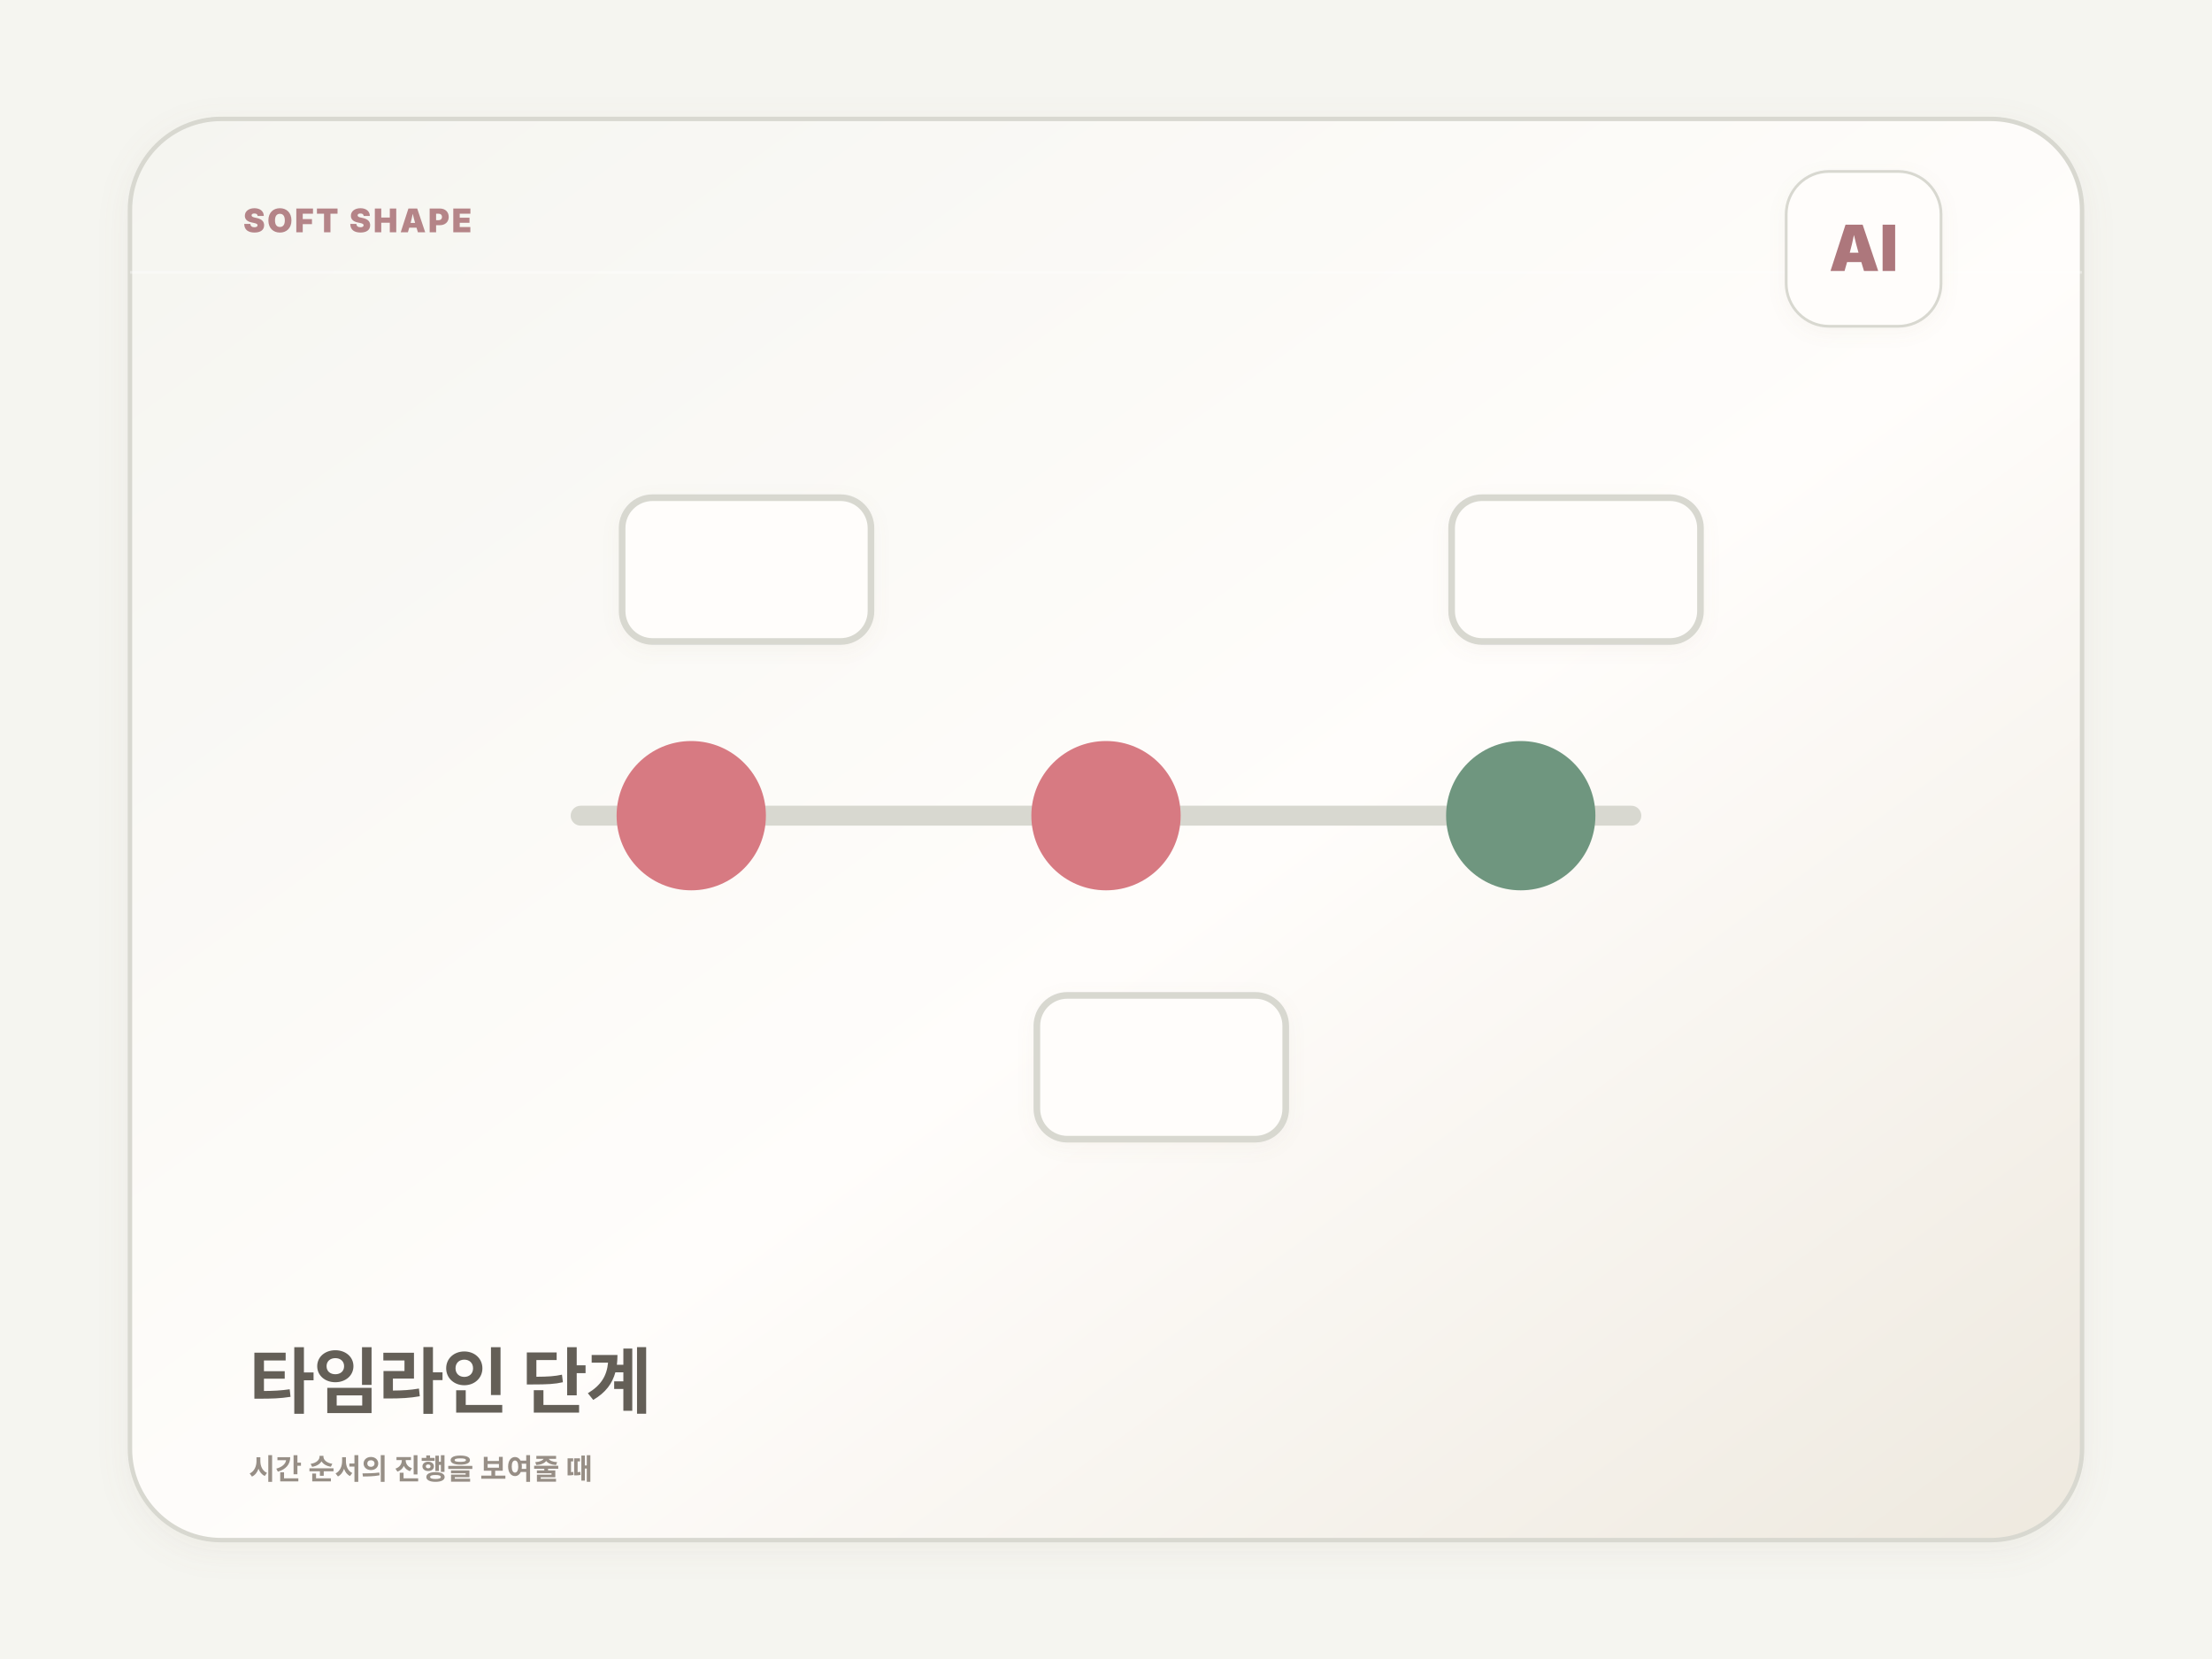
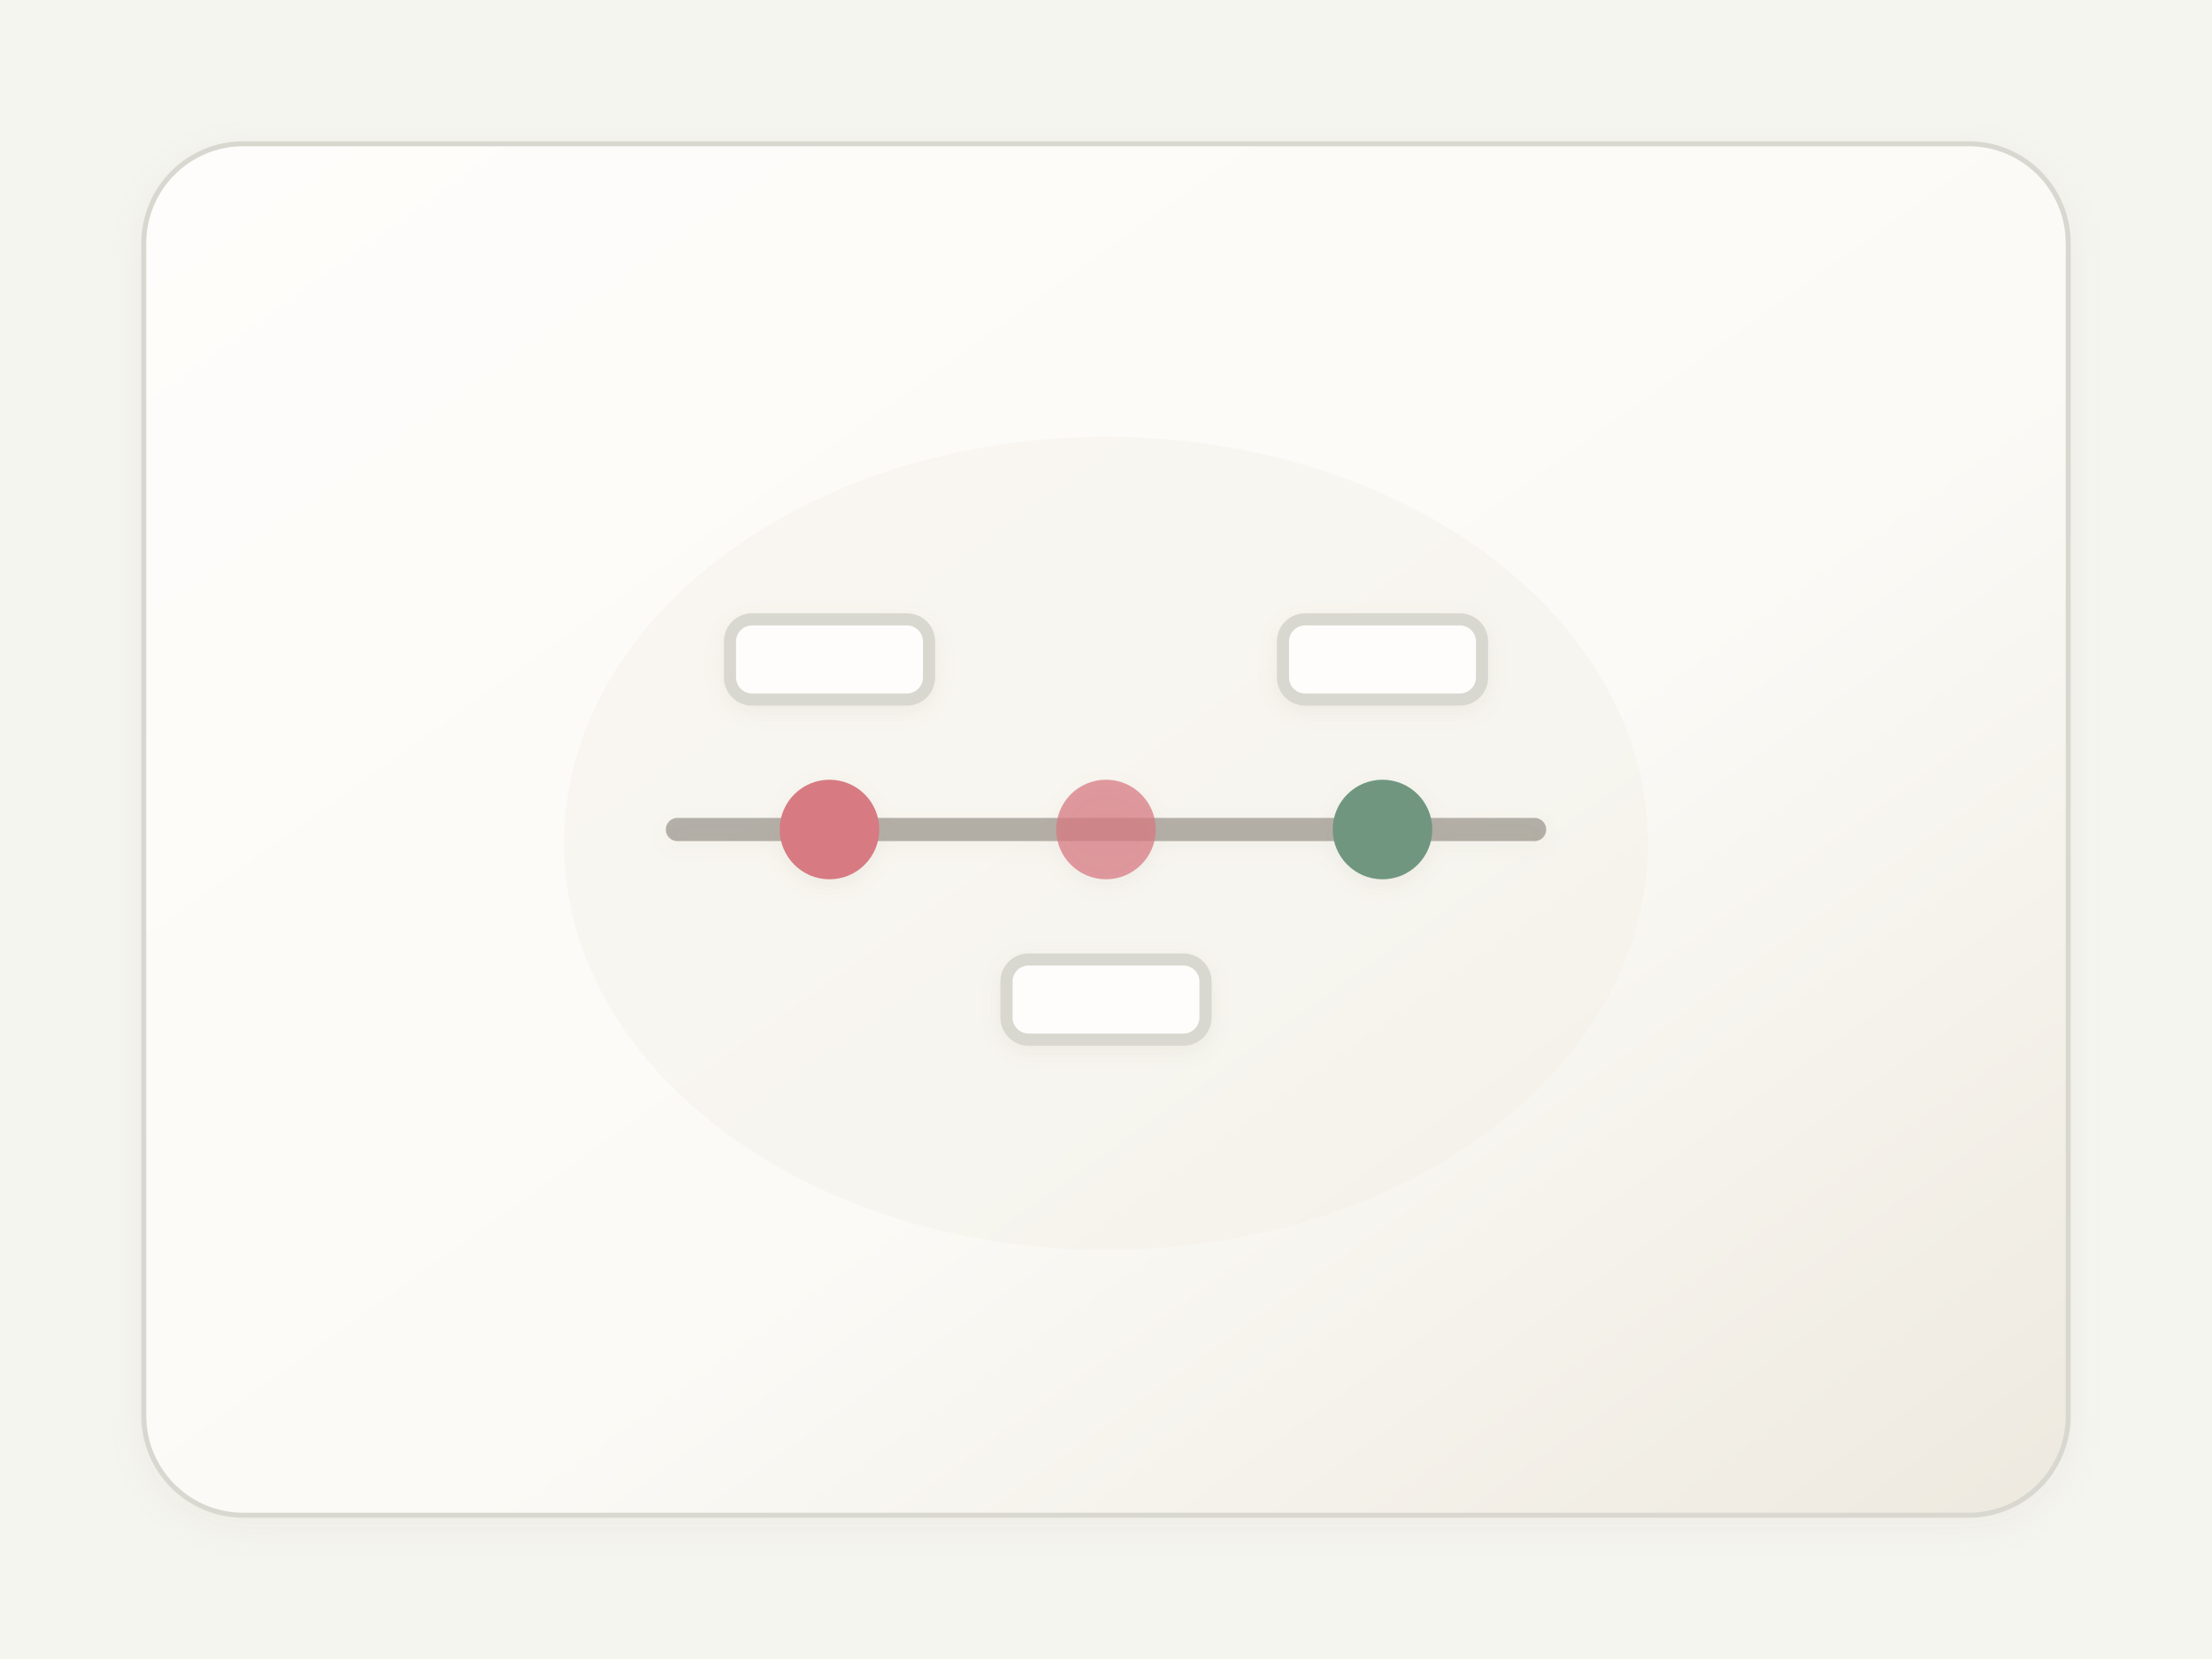
- <svg xmlns="http://www.w3.org/2000/svg" data-theme="final_20260604-soft-editorial" width="8000" height="6000" viewBox="0 0 8000 6000" role="img" aria-labelledby="title desc">
+ <svg xmlns="http://www.w3.org/2000/svg" data-theme="final_20260604-soft-editorial-v2" width="8000" height="6000" viewBox="0 0 8000 6000" role="img" aria-labelledby="title desc">
  <defs>
-     <linearGradient id="bg" x1="0" y1="0" x2="1" y2="1">
-       <stop offset="0" stop-color="#f5f5f0" />
-       <stop offset=".55" stop-color="#fffdfb" />
+     <linearGradient id="paper" x1="0" y1="0" x2="1" y2="1">
+       <stop offset="0" stop-color="#fffdfb" />
+       <stop offset=".58" stop-color="#fbfaf6" />
      <stop offset="1" stop-color="#eee9df" />
    </linearGradient>
-     <linearGradient id="orangeSoft" x1="0" y1="0" x2="1" y2="1">
-       <stop stop-color="#f2d4d7" />
+     <linearGradient id="rose" x1="0" y1="0" x2="1" y2="1">
+       <stop stop-color="#f1ccd0" />
      <stop offset="1" stop-color="#d77a82" />
    </linearGradient>
-     <linearGradient id="purpleSoft" x1="0" y1="0" x2="1" y2="1">
-       <stop stop-color="#f7e6e8" />
-       <stop offset="1" stop-color="#d77a82" />
-     </linearGradient>
-     <linearGradient id="mintSoft" x1="0" y1="0" x2="1" y2="1">
-       <stop stop-color="#f3f8f4" />
+     <linearGradient id="sage" x1="0" y1="0" x2="1" y2="1">
+       <stop stop-color="#dce9df" />
      <stop offset="1" stop-color="#6f967f" />
    </linearGradient>
-     <filter id="shadow" x="-20%" y="-20%" width="140%" height="150%">
-       <feDropShadow dx="0" dy="32" stdDeviation="54" flood-color="#a0917e" flood-opacity=".10" />
+     <linearGradient id="gold" x1="0" y1="0" x2="1" y2="1">
+       <stop stop-color="#f3e4c2" />
+       <stop offset="1" stop-color="#d7a655" />
+     </linearGradient>
+     <filter id="cardShadow" x="-20%" y="-20%" width="140%" height="150%">
+       <feDropShadow dx="0" dy="34" stdDeviation="58" flood-color="#a0917e" flood-opacity=".10" />
    </filter>
-     <filter id="soft" x="-20%" y="-20%" width="140%" height="140%">
-       <feDropShadow dx="0" dy="18" stdDeviation="30" flood-color="#a0917e" flood-opacity=".07" />
+     <filter id="softShadow" x="-25%" y="-25%" width="150%" height="150%">
+       <feDropShadow dx="0" dy="22" stdDeviation="34" flood-color="#a0917e" flood-opacity=".11" />
    </filter>
-     <style>.k{font:850 118px -apple-system,BlinkMacSystemFont,'Pretendard','Segoe UI',sans-serif;fill:#9b5960;letter-spacing:8px;opacity:.72}.t{font:850 260px -apple-system,BlinkMacSystemFont,'Pretendard','Apple SD Gothic Neo','Segoe UI',sans-serif;fill:#4b463e;letter-spacing:-6px;opacity:.86}.s{font:600 104px -apple-system,BlinkMacSystemFont,'Pretendard','Segoe UI',sans-serif;fill:#7a7065;opacity:.78}</style>
+     <style>
+     .stroke{fill:none;stroke:#6a6258;stroke-width:84;stroke-linecap:round;stroke-linejoin:round;opacity:.48}
+     .thin{fill:none;stroke:#6a6258;stroke-width:52;stroke-linecap:round;stroke-linejoin:round;opacity:.32}
+     .rose{fill:#d77a82}.rose-soft{fill:#f1ccd0}.sage{fill:#6f967f}.sage-soft{fill:#dce9df}.gold{fill:#d7a655}.gold-soft{fill:#f3e4c2}
+     .paper{fill:#fffdfb}.line{stroke:#d8d8d0}.motif{filter:url(#softShadow)}
+   </style>
  </defs>
  <rect width="8000" height="6000" fill="#f5f5f0" />
-   <rect x="470" y="430" width="7060" height="5140" rx="330" fill="url(#bg)" stroke="#d8d8d0" stroke-width="16" filter="url(#shadow)" />
-   <rect x="470" y="980" width="7060" height="10" fill="#fff" opacity=".36" />
-   <text x="880" y="840" class="k">SOFT SHAPE</text>
-   <rect x="6460" y="620" width="560" height="560" rx="155" fill="#fffdfb" stroke="#d8d8d0" stroke-width="10" filter="url(#soft)" />
-   <text x="6740" y="980" text-anchor="middle" font-family="-apple-system,BlinkMacSystemFont,'Pretendard','Apple SD Gothic Neo','Segoe UI',sans-serif" font-size="230" font-weight="850" fill="#9b5960" opacity=".82">AI</text>
-   <g>
-     <path d="M2100 2950h3800" stroke="#d8d8d0" stroke-width="72" stroke-linecap="round" />
-     <circle cx="2500" cy="2950" r="270" fill="#d77a82" />
-     <circle cx="4000" cy="2950" r="270" fill="#d77a82" />
-     <circle cx="5500" cy="2950" r="270" fill="#6f967f" />
-     <rect x="2250" y="1800" width="900" height="520" rx="110" fill="#fffdfb" stroke="#d8d8d0" stroke-width="24" filter="url(#soft)" />
-     <rect x="3750" y="3600" width="900" height="520" rx="110" fill="#fffdfb" stroke="#d8d8d0" stroke-width="24" filter="url(#soft)" />
-     <rect x="5250" y="1800" width="900" height="520" rx="110" fill="#fffdfb" stroke="#d8d8d0" stroke-width="24" filter="url(#soft)" />
+   <rect x="520" y="520" width="6960" height="4960" rx="360" fill="url(#paper)" stroke="#d8d8d0" stroke-width="18" filter="url(#cardShadow)" />
+   <ellipse cx="4000" cy="3050" rx="1960" ry="1470" fill="#eee9df" opacity=".28" />
+   <g class="motif" transform="translate(4000 3000)">
+     <path class="stroke" d="M-1550 0H1550" />
+     <circle cx="-1000" cy="0" r="180" fill="#d77a82" />
+     <circle cx="0" cy="0" r="180" fill="#d77a82" opacity=".75" />
+     <circle cx="1000" cy="0" r="180" fill="#6f967f" />
+     <rect x="-1360" y="-760" width="720" height="290" rx="80" fill="#fffdfb" stroke="#d8d8d0" stroke-width="44" />
+     <rect x="-360" y="470" width="720" height="290" rx="80" fill="#fffdfb" stroke="#d8d8d0" stroke-width="44" />
+     <rect x="640" y="-760" width="720" height="290" rx="80" fill="#fffdfb" stroke="#d8d8d0" stroke-width="44" />
  </g>
-   <text x="900" y="5090" class="t">타임라인 단계</text>
-   <text x="900" y="5350" class="s">시간 순서의 진행을 보여줄 때</text>
</svg>
